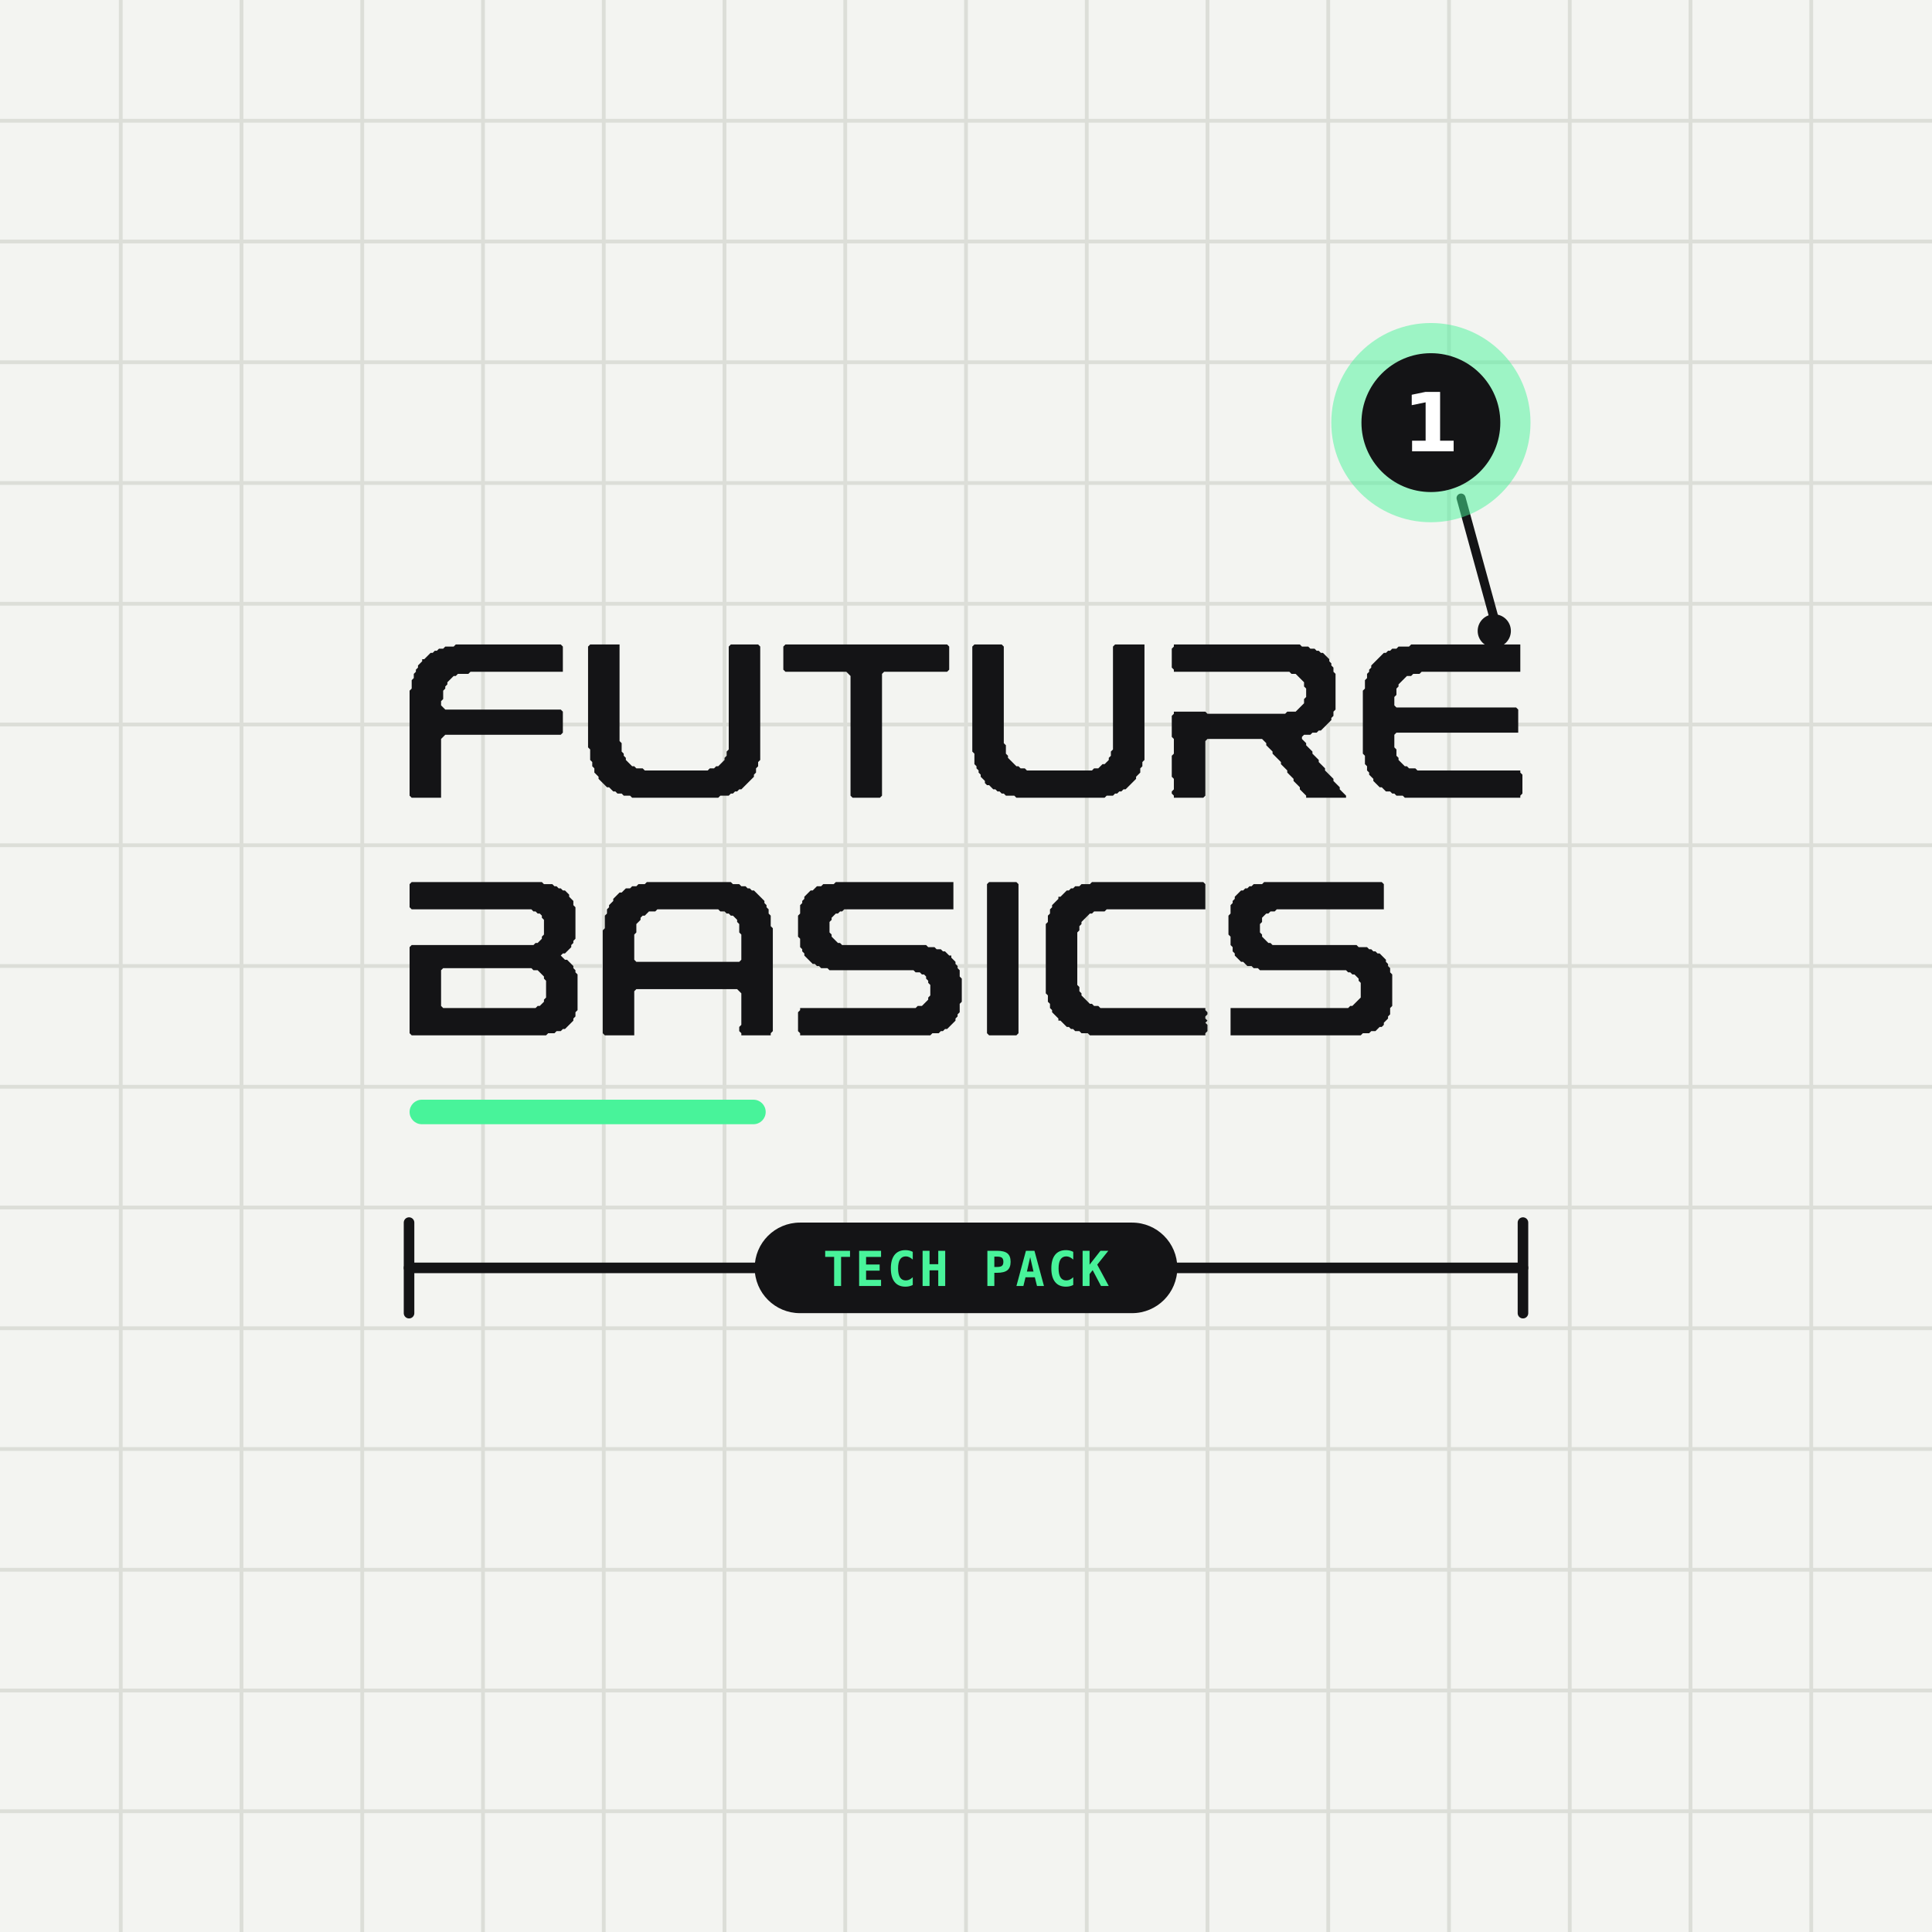
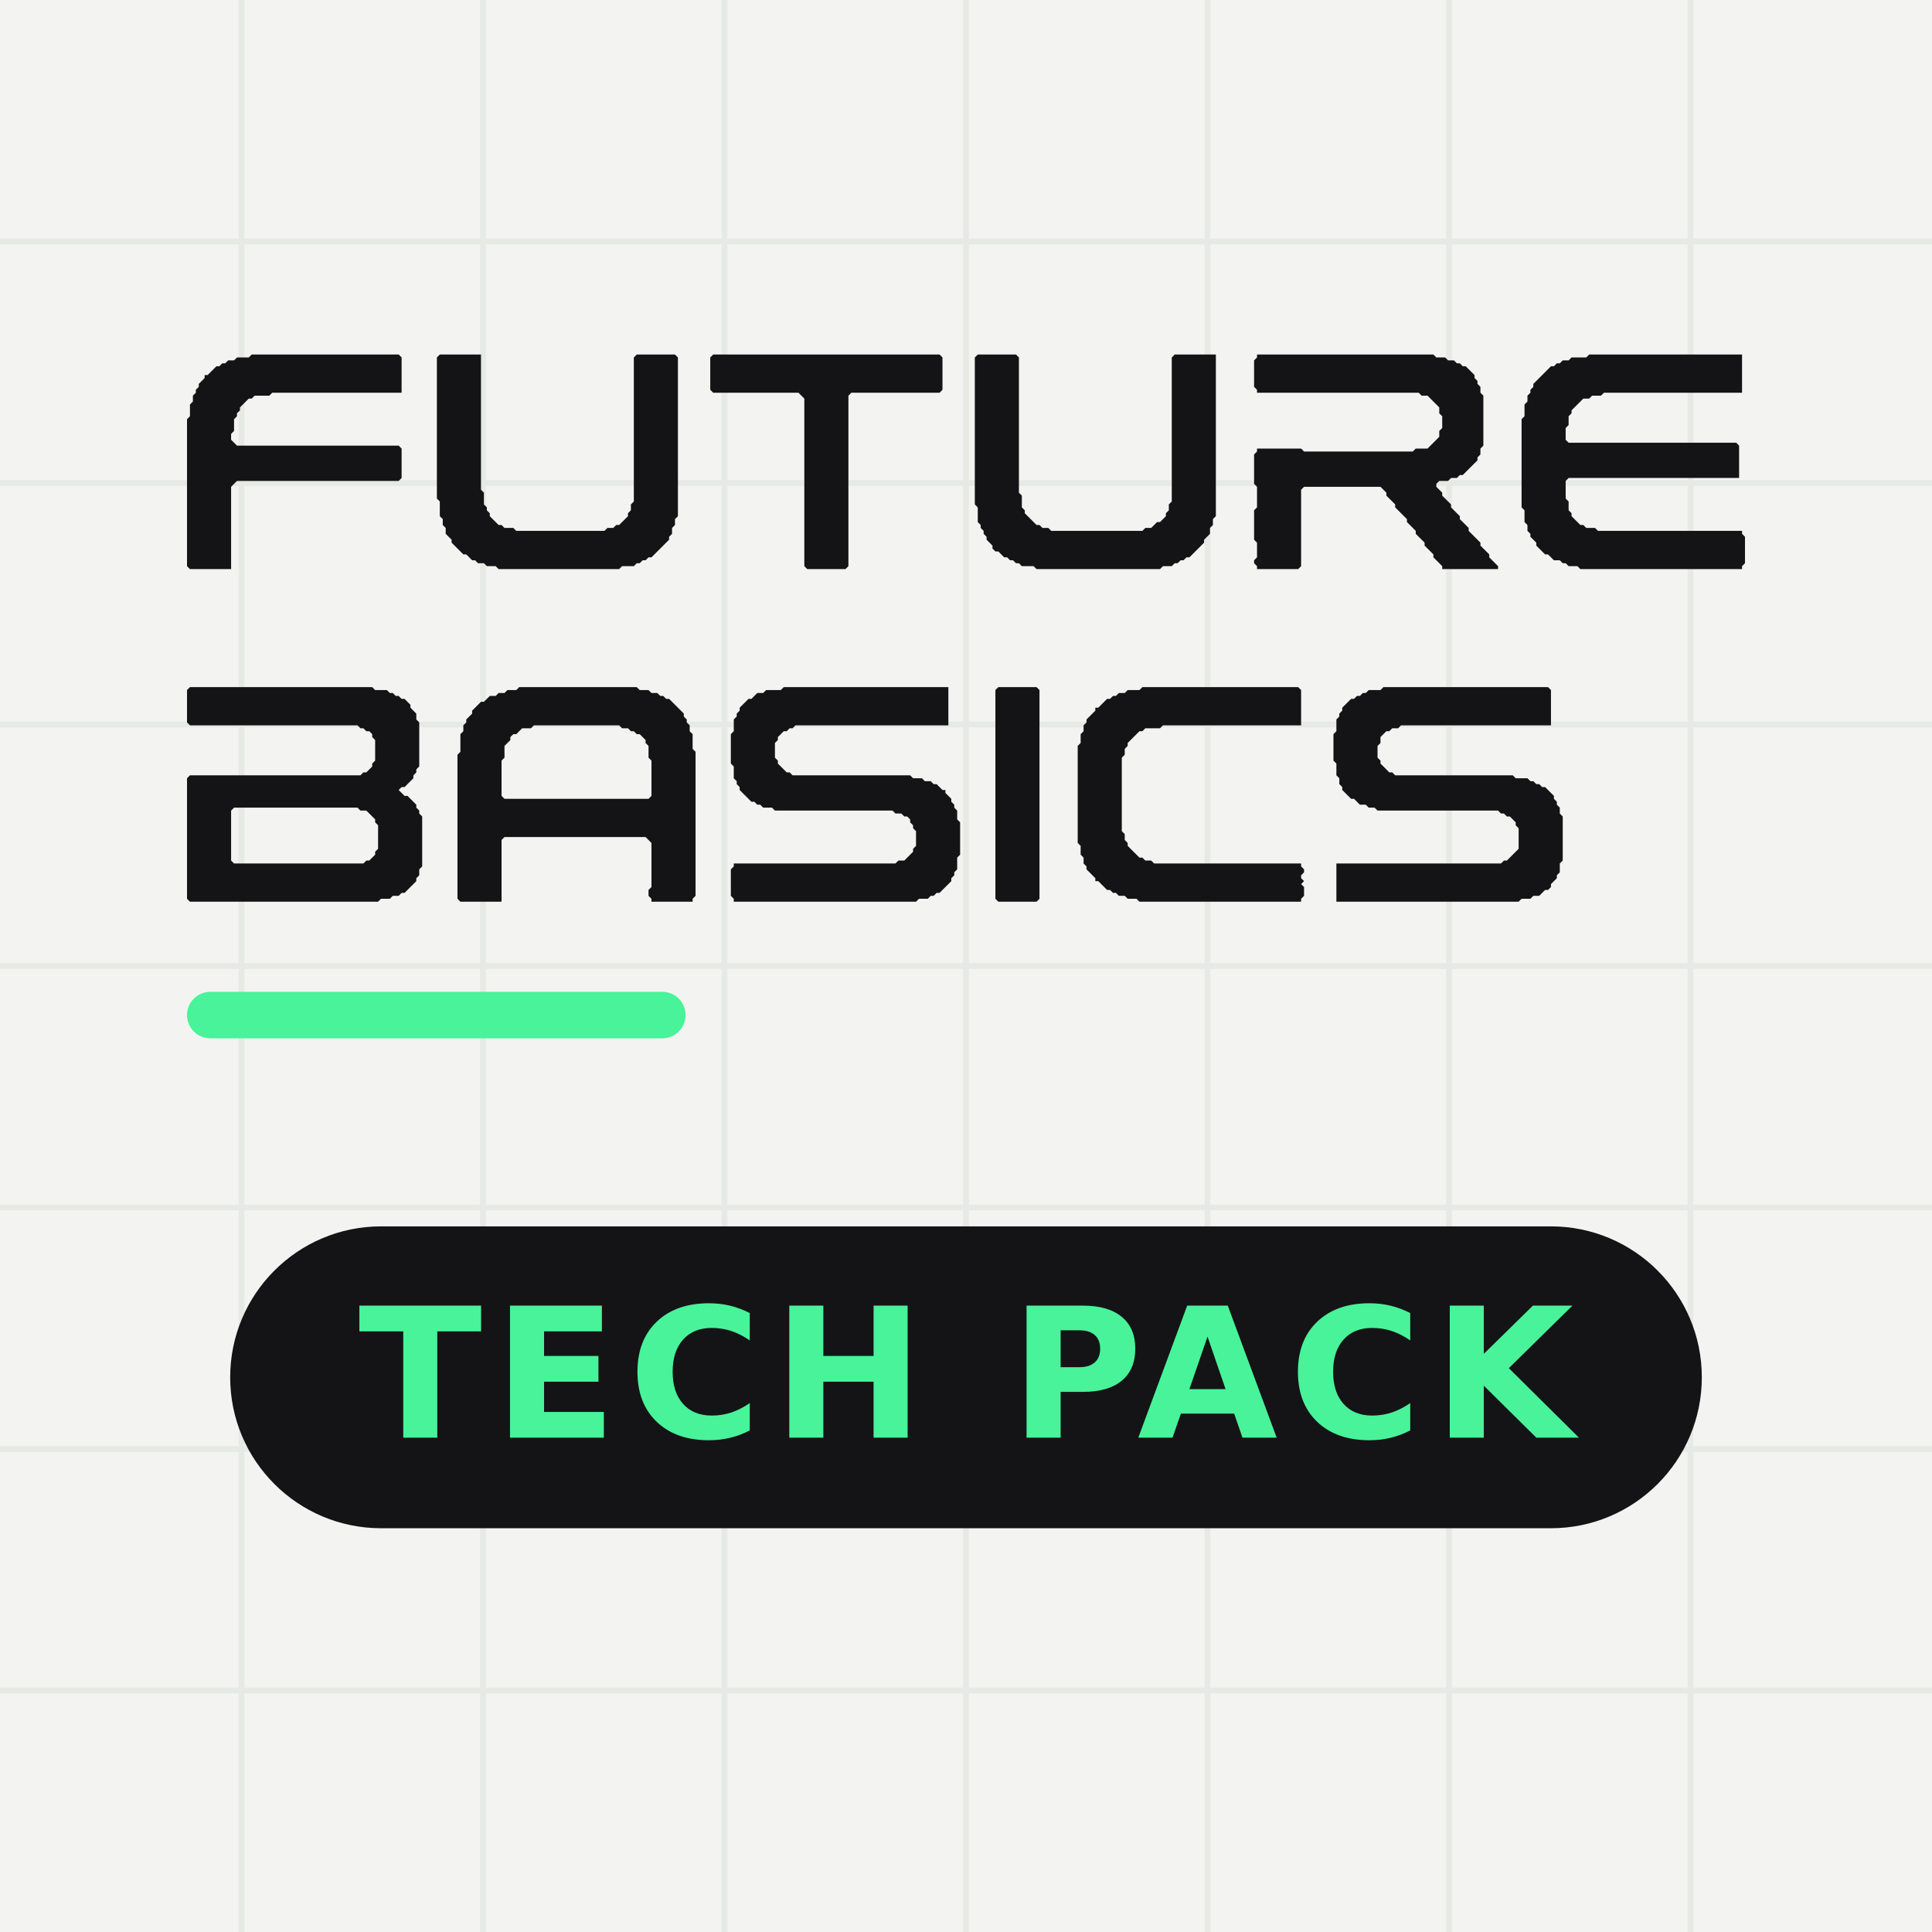
<svg xmlns="http://www.w3.org/2000/svg" width="1024" height="1024" viewBox="0 0 1024 1024">
  <rect width="1024" height="1024" fill="#f3f4f1" />
-   <g stroke="#dcded8" stroke-width="2">
-     <line x1="64" y1="0" x2="64" y2="1024" />
+   <g stroke="#e7e9e4" stroke-width="3">
    <line x1="128" y1="0" x2="128" y2="1024" />
-     <line x1="192" y1="0" x2="192" y2="1024" />
    <line x1="256" y1="0" x2="256" y2="1024" />
-     <line x1="320" y1="0" x2="320" y2="1024" />
    <line x1="384" y1="0" x2="384" y2="1024" />
-     <line x1="448" y1="0" x2="448" y2="1024" />
    <line x1="512" y1="0" x2="512" y2="1024" />
-     <line x1="576" y1="0" x2="576" y2="1024" />
    <line x1="640" y1="0" x2="640" y2="1024" />
-     <line x1="704" y1="0" x2="704" y2="1024" />
    <line x1="768" y1="0" x2="768" y2="1024" />
-     <line x1="832" y1="0" x2="832" y2="1024" />
    <line x1="896" y1="0" x2="896" y2="1024" />
-     <line x1="960" y1="0" x2="960" y2="1024" />
-     <line x1="0" y1="64" x2="1024" y2="64" />
    <line x1="0" y1="128" x2="1024" y2="128" />
-     <line x1="0" y1="192" x2="1024" y2="192" />
    <line x1="0" y1="256" x2="1024" y2="256" />
-     <line x1="0" y1="320" x2="1024" y2="320" />
    <line x1="0" y1="384" x2="1024" y2="384" />
-     <line x1="0" y1="448" x2="1024" y2="448" />
    <line x1="0" y1="512" x2="1024" y2="512" />
-     <line x1="0" y1="576" x2="1024" y2="576" />
    <line x1="0" y1="640" x2="1024" y2="640" />
-     <line x1="0" y1="704" x2="1024" y2="704" />
    <line x1="0" y1="768" x2="1024" y2="768" />
-     <line x1="0" y1="832" x2="1024" y2="832" />
    <line x1="0" y1="896" x2="1024" y2="896" />
-     <line x1="0" y1="960" x2="1024" y2="960" />
  </g>
-   <g transform="translate(512 512) scale(0.8) translate(-512 -560)">
+   <g transform="translate(512 366) scale(1.12) translate(-512 -506)">
    <g fill="#141416" transform="translate(143.36 346.9814) scale(1.391094) translate(-8 -8)">
      <path d="M 485 8 L 484 9 L 479 9 L 478 10 L 476 10 L 475 11 L 474 11 L 473 12 L 472 12 L 466 18 L 466 19 L 465 20 L 465 21 L 464 22 L 464 24 L 463 25 L 463 29 L 462 30 L 462 60 L 463 61 L 463 65 L 464 66 L 464 68 L 465 69 L 465 70 L 467 72 L 467 73 L 470 76 L 471 76 L 473 78 L 475 78 L 476 79 L 477 79 L 478 80 L 481 80 L 482 81 L 537 81 L 537 80 L 538 79 L 538 70 L 537 69 L 537 68 L 488 68 L 487 67 L 484 67 L 483 66 L 482 66 L 479 63 L 479 62 L 478 61 L 478 58 L 477 57 L 477 51 L 478 50 L 536 50 L 536 39 L 535 38 L 478 38 L 477 37 L 477 33 L 478 32 L 478 29 L 479 28 L 479 27 L 483 23 L 485 23 L 486 22 L 489 22 L 490 21 L 537 21 L 537 8 Z  M 372 8 L 372 9 L 371 10 L 371 19 L 372 20 L 372 21 L 427 21 L 428 22 L 430 22 L 434 26 L 434 28 L 435 29 L 435 33 L 434 34 L 434 36 L 430 40 L 426 40 L 425 41 L 388 41 L 387 40 L 372 40 L 372 41 L 371 42 L 371 52 L 372 53 L 372 60 L 371 61 L 371 71 L 372 72 L 372 77 L 371 78 L 371 79 L 372 80 L 372 81 L 386 81 L 387 80 L 387 54 L 388 53 L 414 53 L 416 55 L 416 56 L 419 59 L 419 60 L 423 64 L 423 65 L 426 68 L 426 69 L 429 72 L 429 73 L 432 76 L 432 77 L 435 80 L 435 81 L 454 81 L 454 80 L 451 77 L 451 76 L 448 73 L 448 72 L 444 68 L 444 67 L 441 64 L 441 63 L 438 60 L 438 59 L 435 56 L 435 55 L 433 53 L 433 52 L 434 51 L 437 51 L 438 50 L 440 50 L 441 49 L 442 49 L 447 44 L 447 43 L 448 42 L 448 40 L 449 39 L 449 22 L 448 21 L 448 19 L 447 18 L 447 17 L 446 16 L 446 15 L 443 12 L 442 12 L 441 11 L 440 11 L 439 10 L 437 10 L 436 9 L 433 9 L 432 8 Z  M 277 8 L 276 9 L 276 59 L 277 60 L 277 65 L 278 66 L 278 67 L 279 68 L 279 69 L 280 70 L 280 71 L 282 73 L 282 74 L 283 75 L 284 75 L 286 77 L 287 77 L 288 78 L 289 78 L 290 79 L 291 79 L 292 80 L 296 80 L 297 81 L 339 81 L 340 80 L 343 80 L 344 79 L 345 79 L 346 78 L 347 78 L 348 77 L 349 77 L 354 72 L 354 71 L 356 69 L 356 67 L 357 66 L 357 64 L 358 63 L 358 8 L 344 8 L 343 9 L 343 58 L 342 59 L 342 61 L 341 62 L 341 63 L 339 65 L 338 65 L 336 67 L 334 67 L 333 68 L 302 68 L 301 67 L 299 67 L 298 66 L 297 66 L 293 62 L 293 61 L 292 60 L 292 56 L 291 55 L 291 9 L 290 8 Z  M 187 8 L 186 9 L 186 20 L 187 21 L 216 21 L 218 23 L 218 80 L 219 81 L 232 81 L 233 80 L 233 22 L 234 21 L 264 21 L 265 20 L 265 9 L 264 8 Z  M 94 8 L 93 9 L 93 57 L 94 58 L 94 63 L 95 64 L 95 66 L 96 67 L 96 69 L 98 71 L 98 72 L 102 76 L 103 76 L 105 78 L 106 78 L 107 79 L 109 79 L 110 80 L 113 80 L 114 81 L 155 81 L 156 80 L 160 80 L 161 79 L 162 79 L 163 78 L 164 78 L 165 77 L 166 77 L 172 71 L 172 70 L 173 69 L 173 67 L 174 66 L 174 64 L 175 63 L 175 9 L 174 8 L 161 8 L 160 9 L 160 58 L 159 59 L 159 61 L 158 62 L 158 63 L 155 66 L 154 66 L 153 67 L 151 67 L 150 68 L 120 68 L 119 67 L 116 67 L 115 66 L 114 66 L 111 63 L 111 62 L 110 61 L 110 60 L 109 59 L 109 55 L 108 54 L 108 8 Z  M 30 8 L 29 9 L 25 9 L 24 10 L 22 10 L 21 11 L 20 11 L 19 12 L 18 12 L 15 15 L 14 15 L 14 16 L 12 18 L 12 19 L 11 20 L 11 21 L 10 22 L 10 24 L 9 25 L 9 29 L 8 30 L 8 80 L 9 81 L 23 81 L 23 53 L 25 51 L 80 51 L 81 50 L 81 40 L 80 39 L 25 39 L 23 37 L 23 35 L 24 34 L 24 30 L 25 29 L 25 28 L 26 27 L 26 26 L 29 23 L 30 23 L 31 22 L 36 22 L 37 21 L 81 21 L 81 9 L 80 8 Z" />
    </g>
    <g fill="#141416" transform="translate(143.36 504.3838) scale(1.391094) translate(-585 -8)">
      <path d="M 992 8 L 991 9 L 987 9 L 986 10 L 985 10 L 984 11 L 983 11 L 982 12 L 981 12 L 978 15 L 978 16 L 977 17 L 977 18 L 976 19 L 976 23 L 975 24 L 975 33 L 976 34 L 976 38 L 977 39 L 977 41 L 978 42 L 978 43 L 981 46 L 982 46 L 984 48 L 986 48 L 987 49 L 989 49 L 990 50 L 1031 50 L 1032 51 L 1033 51 L 1034 52 L 1035 52 L 1037 54 L 1037 55 L 1038 56 L 1038 63 L 1034 67 L 1033 67 L 1032 68 L 976 68 L 976 81 L 1038 81 L 1039 80 L 1042 80 L 1043 79 L 1045 79 L 1047 77 L 1048 77 L 1049 76 L 1049 75 L 1051 73 L 1051 72 L 1052 71 L 1052 68 L 1053 67 L 1053 52 L 1052 51 L 1052 49 L 1051 48 L 1051 47 L 1050 46 L 1050 45 L 1047 42 L 1046 42 L 1045 41 L 1044 41 L 1043 40 L 1042 40 L 1041 39 L 1037 39 L 1036 38 L 996 38 L 995 37 L 994 37 L 991 34 L 991 33 L 990 32 L 990 28 L 991 27 L 991 25 L 993 23 L 994 23 L 995 22 L 997 22 L 998 21 L 1049 21 L 1049 9 L 1048 8 Z  M 910 8 L 909 9 L 905 9 L 904 10 L 902 10 L 901 11 L 900 11 L 899 12 L 898 12 L 895 15 L 894 15 L 894 16 L 891 19 L 891 20 L 890 21 L 890 23 L 889 24 L 889 27 L 888 28 L 888 61 L 889 62 L 889 65 L 890 66 L 890 68 L 891 69 L 891 70 L 894 73 L 894 74 L 895 74 L 898 77 L 899 77 L 900 78 L 901 78 L 902 79 L 904 79 L 905 80 L 908 80 L 909 81 L 964 81 L 964 80 L 965 79 L 965 76 L 964 75 L 965 74 L 964 73 L 964 72 L 965 71 L 965 70 L 964 69 L 964 68 L 914 68 L 913 67 L 911 67 L 910 66 L 909 66 L 905 62 L 905 61 L 904 60 L 904 58 L 903 57 L 903 32 L 904 31 L 904 29 L 905 28 L 905 27 L 909 23 L 910 23 L 911 22 L 916 22 L 917 21 L 964 21 L 964 9 L 963 8 Z  M 861 8 L 860 9 L 860 80 L 861 81 L 874 81 L 875 80 L 875 9 L 874 8 Z  M 788 8 L 787 9 L 782 9 L 781 10 L 779 10 L 777 12 L 776 12 L 773 15 L 773 16 L 772 17 L 772 18 L 771 19 L 771 23 L 770 24 L 770 34 L 771 35 L 771 39 L 772 40 L 772 41 L 773 42 L 773 43 L 777 47 L 778 47 L 779 48 L 780 48 L 781 49 L 784 49 L 785 50 L 825 50 L 826 51 L 828 51 L 829 52 L 830 52 L 831 53 L 831 54 L 832 55 L 832 56 L 833 57 L 833 62 L 832 63 L 832 64 L 829 67 L 827 67 L 826 68 L 771 68 L 771 69 L 770 70 L 770 79 L 771 80 L 771 81 L 833 81 L 834 80 L 837 80 L 838 79 L 839 79 L 840 78 L 841 78 L 845 74 L 845 73 L 846 72 L 846 71 L 847 70 L 847 66 L 848 65 L 848 54 L 847 53 L 847 50 L 846 49 L 846 48 L 845 47 L 845 46 L 843 44 L 843 43 L 842 43 L 840 41 L 839 41 L 838 40 L 836 40 L 835 39 L 832 39 L 831 38 L 791 38 L 790 37 L 789 37 L 786 34 L 786 33 L 785 32 L 785 27 L 786 26 L 786 25 L 788 23 L 789 23 L 790 22 L 791 22 L 792 21 L 844 21 L 844 8 Z  M 698 8 L 697 9 L 694 9 L 693 10 L 691 10 L 690 11 L 688 11 L 686 13 L 685 13 L 682 16 L 682 17 L 680 19 L 680 20 L 679 21 L 679 23 L 678 24 L 678 30 L 677 31 L 677 80 L 678 81 L 692 81 L 692 60 L 693 59 L 741 59 L 743 61 L 743 76 L 742 77 L 742 79 L 743 80 L 743 81 L 757 81 L 757 80 L 758 79 L 758 30 L 757 29 L 757 24 L 756 23 L 756 21 L 755 20 L 755 19 L 754 18 L 754 17 L 749 12 L 748 12 L 747 11 L 746 11 L 745 10 L 743 10 L 742 9 L 739 9 L 738 8 Z  M 702 22 L 703 21 L 732 21 L 733 22 L 735 22 L 736 23 L 737 23 L 738 24 L 739 24 L 741 26 L 741 27 L 742 28 L 742 32 L 743 33 L 743 45 L 742 46 L 693 46 L 692 45 L 692 33 L 693 32 L 693 28 L 695 26 L 695 25 L 696 24 L 697 24 L 699 22 Z  M 586 8 L 585 9 L 585 20 L 586 21 L 643 21 L 644 22 L 645 22 L 646 23 L 647 23 L 648 24 L 648 25 L 649 26 L 649 33 L 648 34 L 648 35 L 646 37 L 645 37 L 644 38 L 586 38 L 585 39 L 585 80 L 586 81 L 650 81 L 651 80 L 654 80 L 655 79 L 657 79 L 658 78 L 659 78 L 663 74 L 663 73 L 664 72 L 664 70 L 665 69 L 665 52 L 664 51 L 664 50 L 663 49 L 663 48 L 660 45 L 659 45 L 657 43 L 658 42 L 659 42 L 662 39 L 662 38 L 663 37 L 663 36 L 664 35 L 664 20 L 663 19 L 663 17 L 661 15 L 661 14 L 659 12 L 658 12 L 657 11 L 656 11 L 655 10 L 654 10 L 653 9 L 649 9 L 648 8 Z  M 600 50 L 601 49 L 643 49 L 644 50 L 646 50 L 649 53 L 649 54 L 650 55 L 650 63 L 649 64 L 649 65 L 647 67 L 646 67 L 645 68 L 601 68 L 600 67 Z " />
    </g>
-     <rect x="143.36" y="648.58" width="235.93" height="16.25" rx="8.12" fill="#48f39a" />
-     <g stroke="#141416" stroke-width="7" stroke-linecap="round">
-       <line x1="143" y1="760" x2="881" y2="760" />
-       <line x1="143" y1="730" x2="143" y2="790" />
-       <line x1="881" y1="730" x2="881" y2="790" />
-     </g>
-     <rect x="372" y="730" width="280" height="60" rx="30" fill="#141416" />
-     <text x="512" y="772" text-anchor="middle" font-family="DejaVu Sans Mono, monospace" font-weight="700" font-size="32" letter-spacing="2" fill="#48f39a">TECH PACK</text>
-     <line x1="840" y1="250" x2="862" y2="330" stroke="#141416" stroke-width="6" stroke-linecap="round" />
-     <circle cx="862" cy="338" r="11" fill="#141416" />
-     <circle cx="820" cy="200" r="66" fill="#48f39a" opacity=".5" />
-     <circle cx="820" cy="200" r="46" fill="#141416" />
-     <text x="820" y="219" text-anchor="middle" font-family="DejaVu Sans, sans-serif" font-weight="700" font-size="54" fill="#fff">1</text>
+     <rect x="143.36" y="648.58" width="235.93" height="22" rx="11" fill="#48f39a" />
  </g>
+   <rect x="122" y="650" width="780" height="160" rx="80" fill="#141416" />
+   <text x="512" y="762" text-anchor="middle" font-family="DejaVu Sans, sans-serif" font-weight="700" font-size="96" letter-spacing="6" fill="#48f39a">TECH PACK</text>
</svg>
